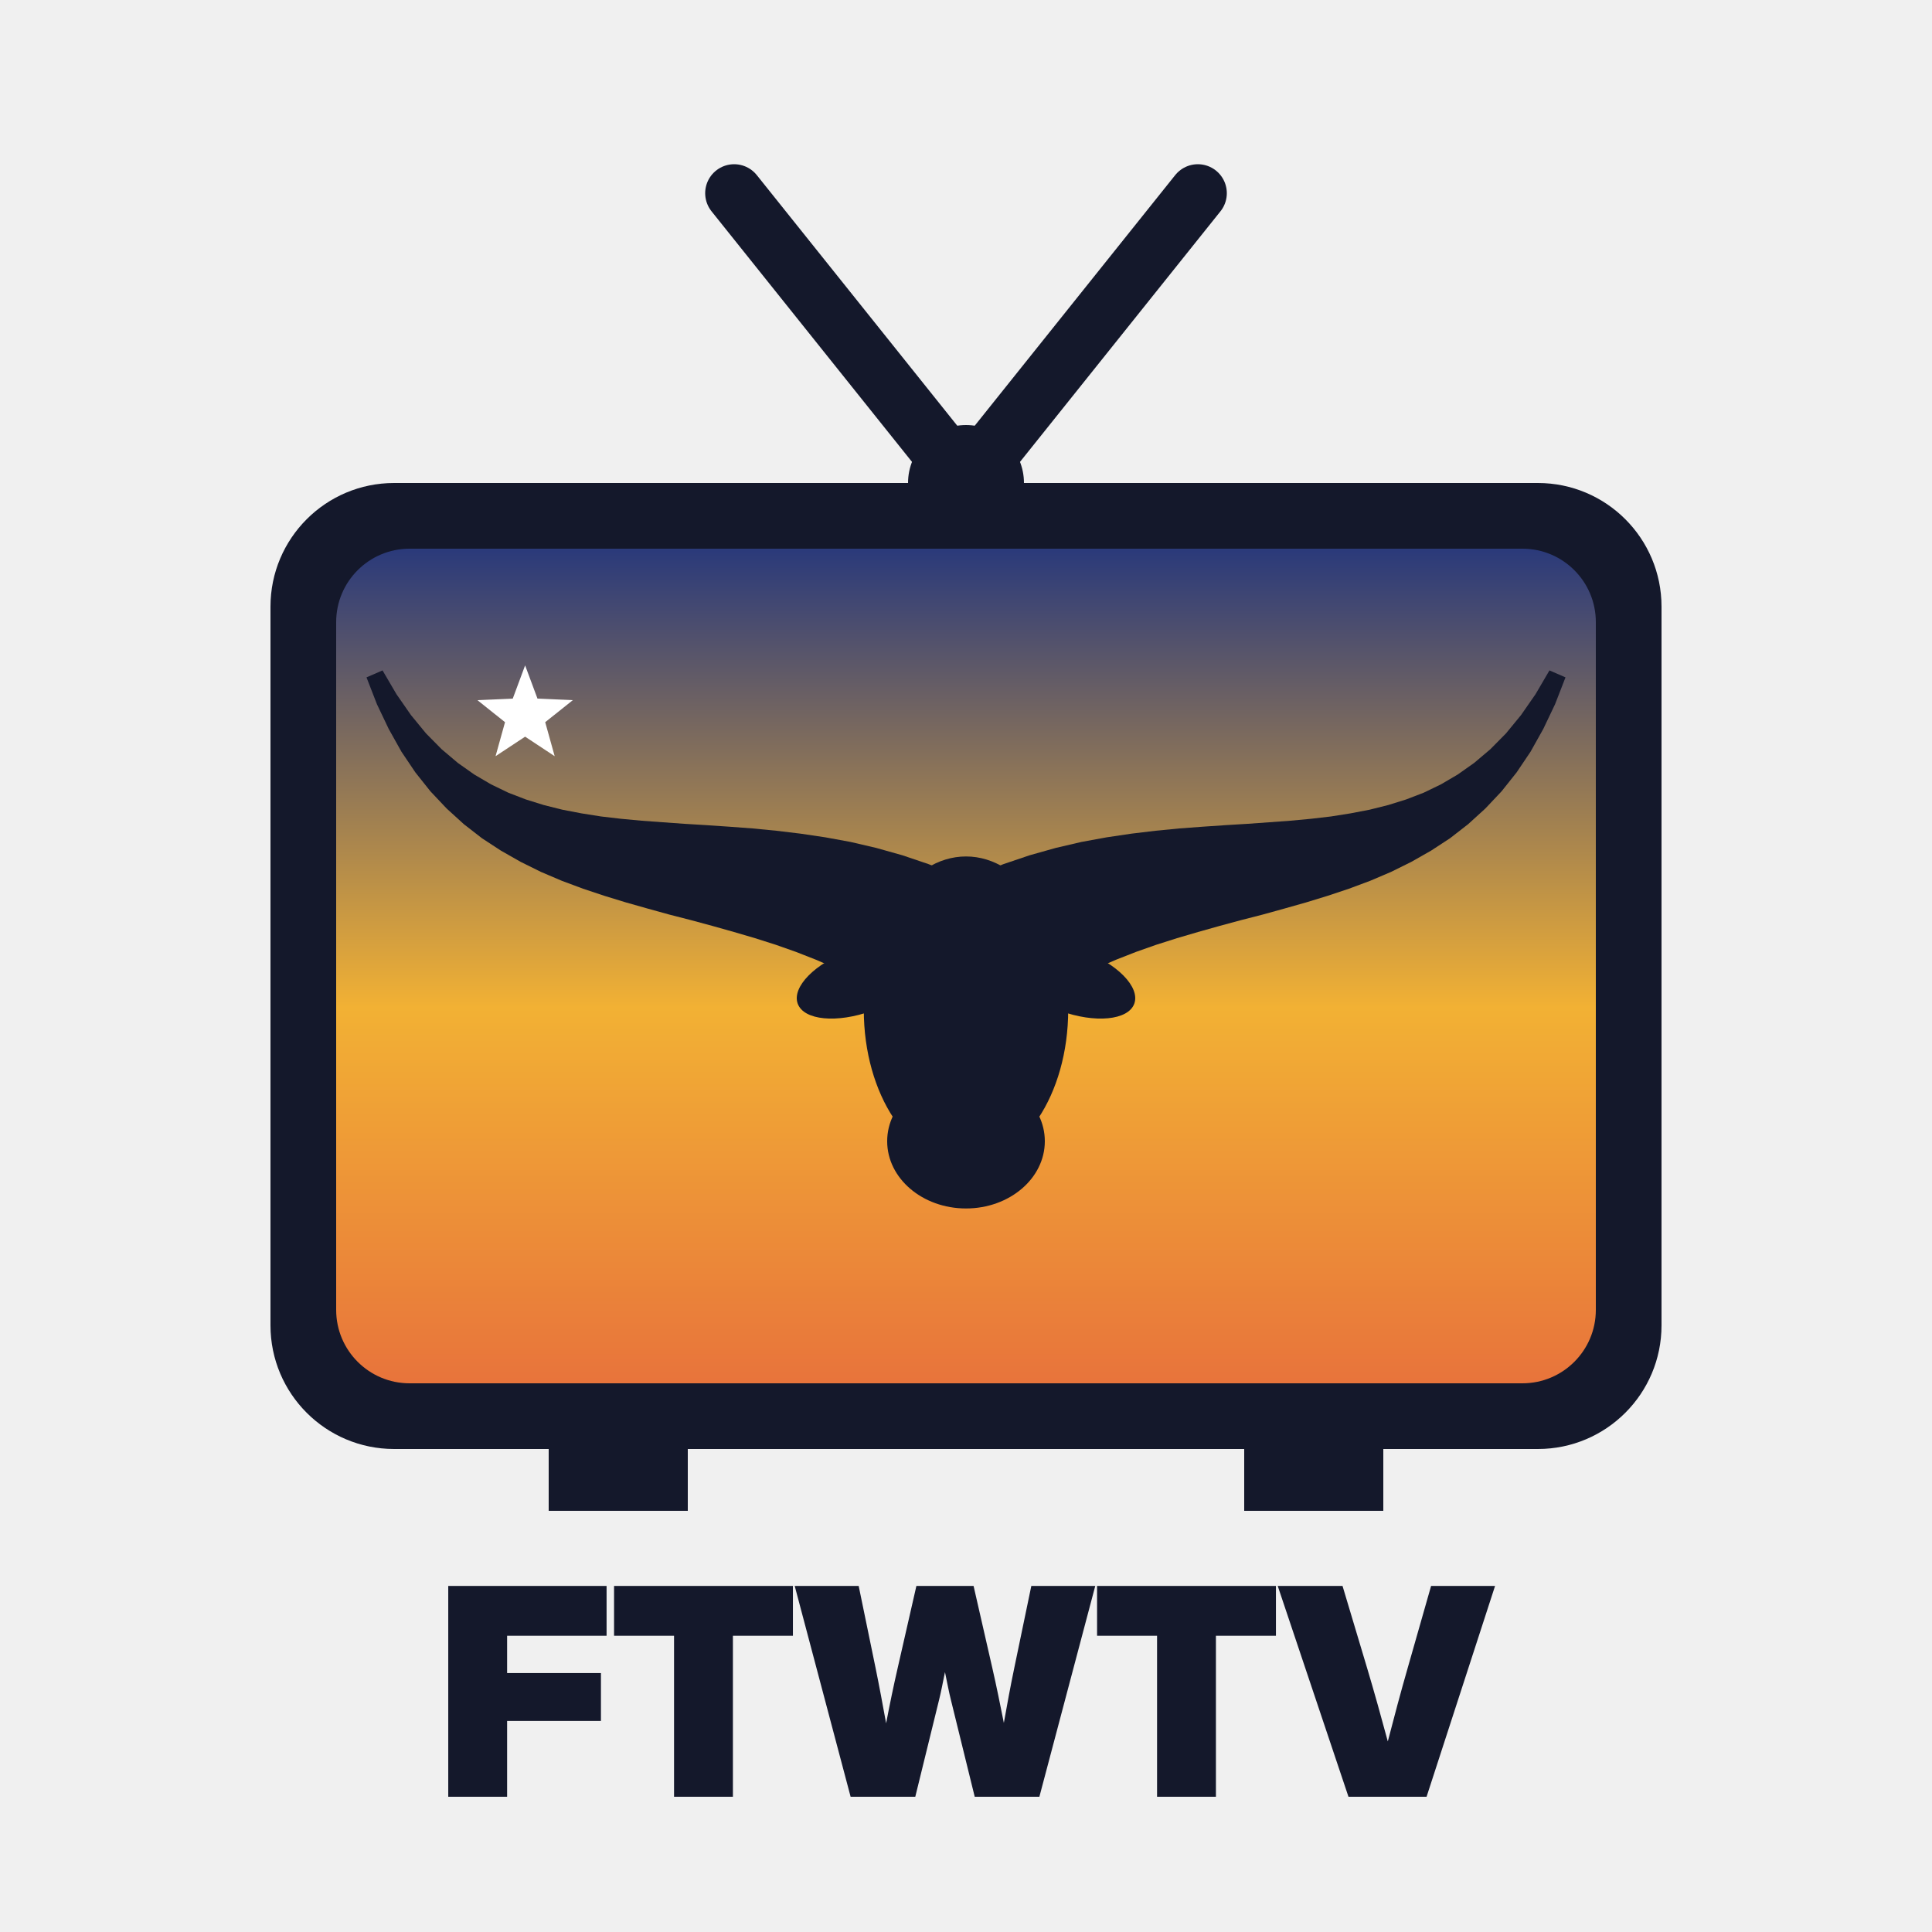
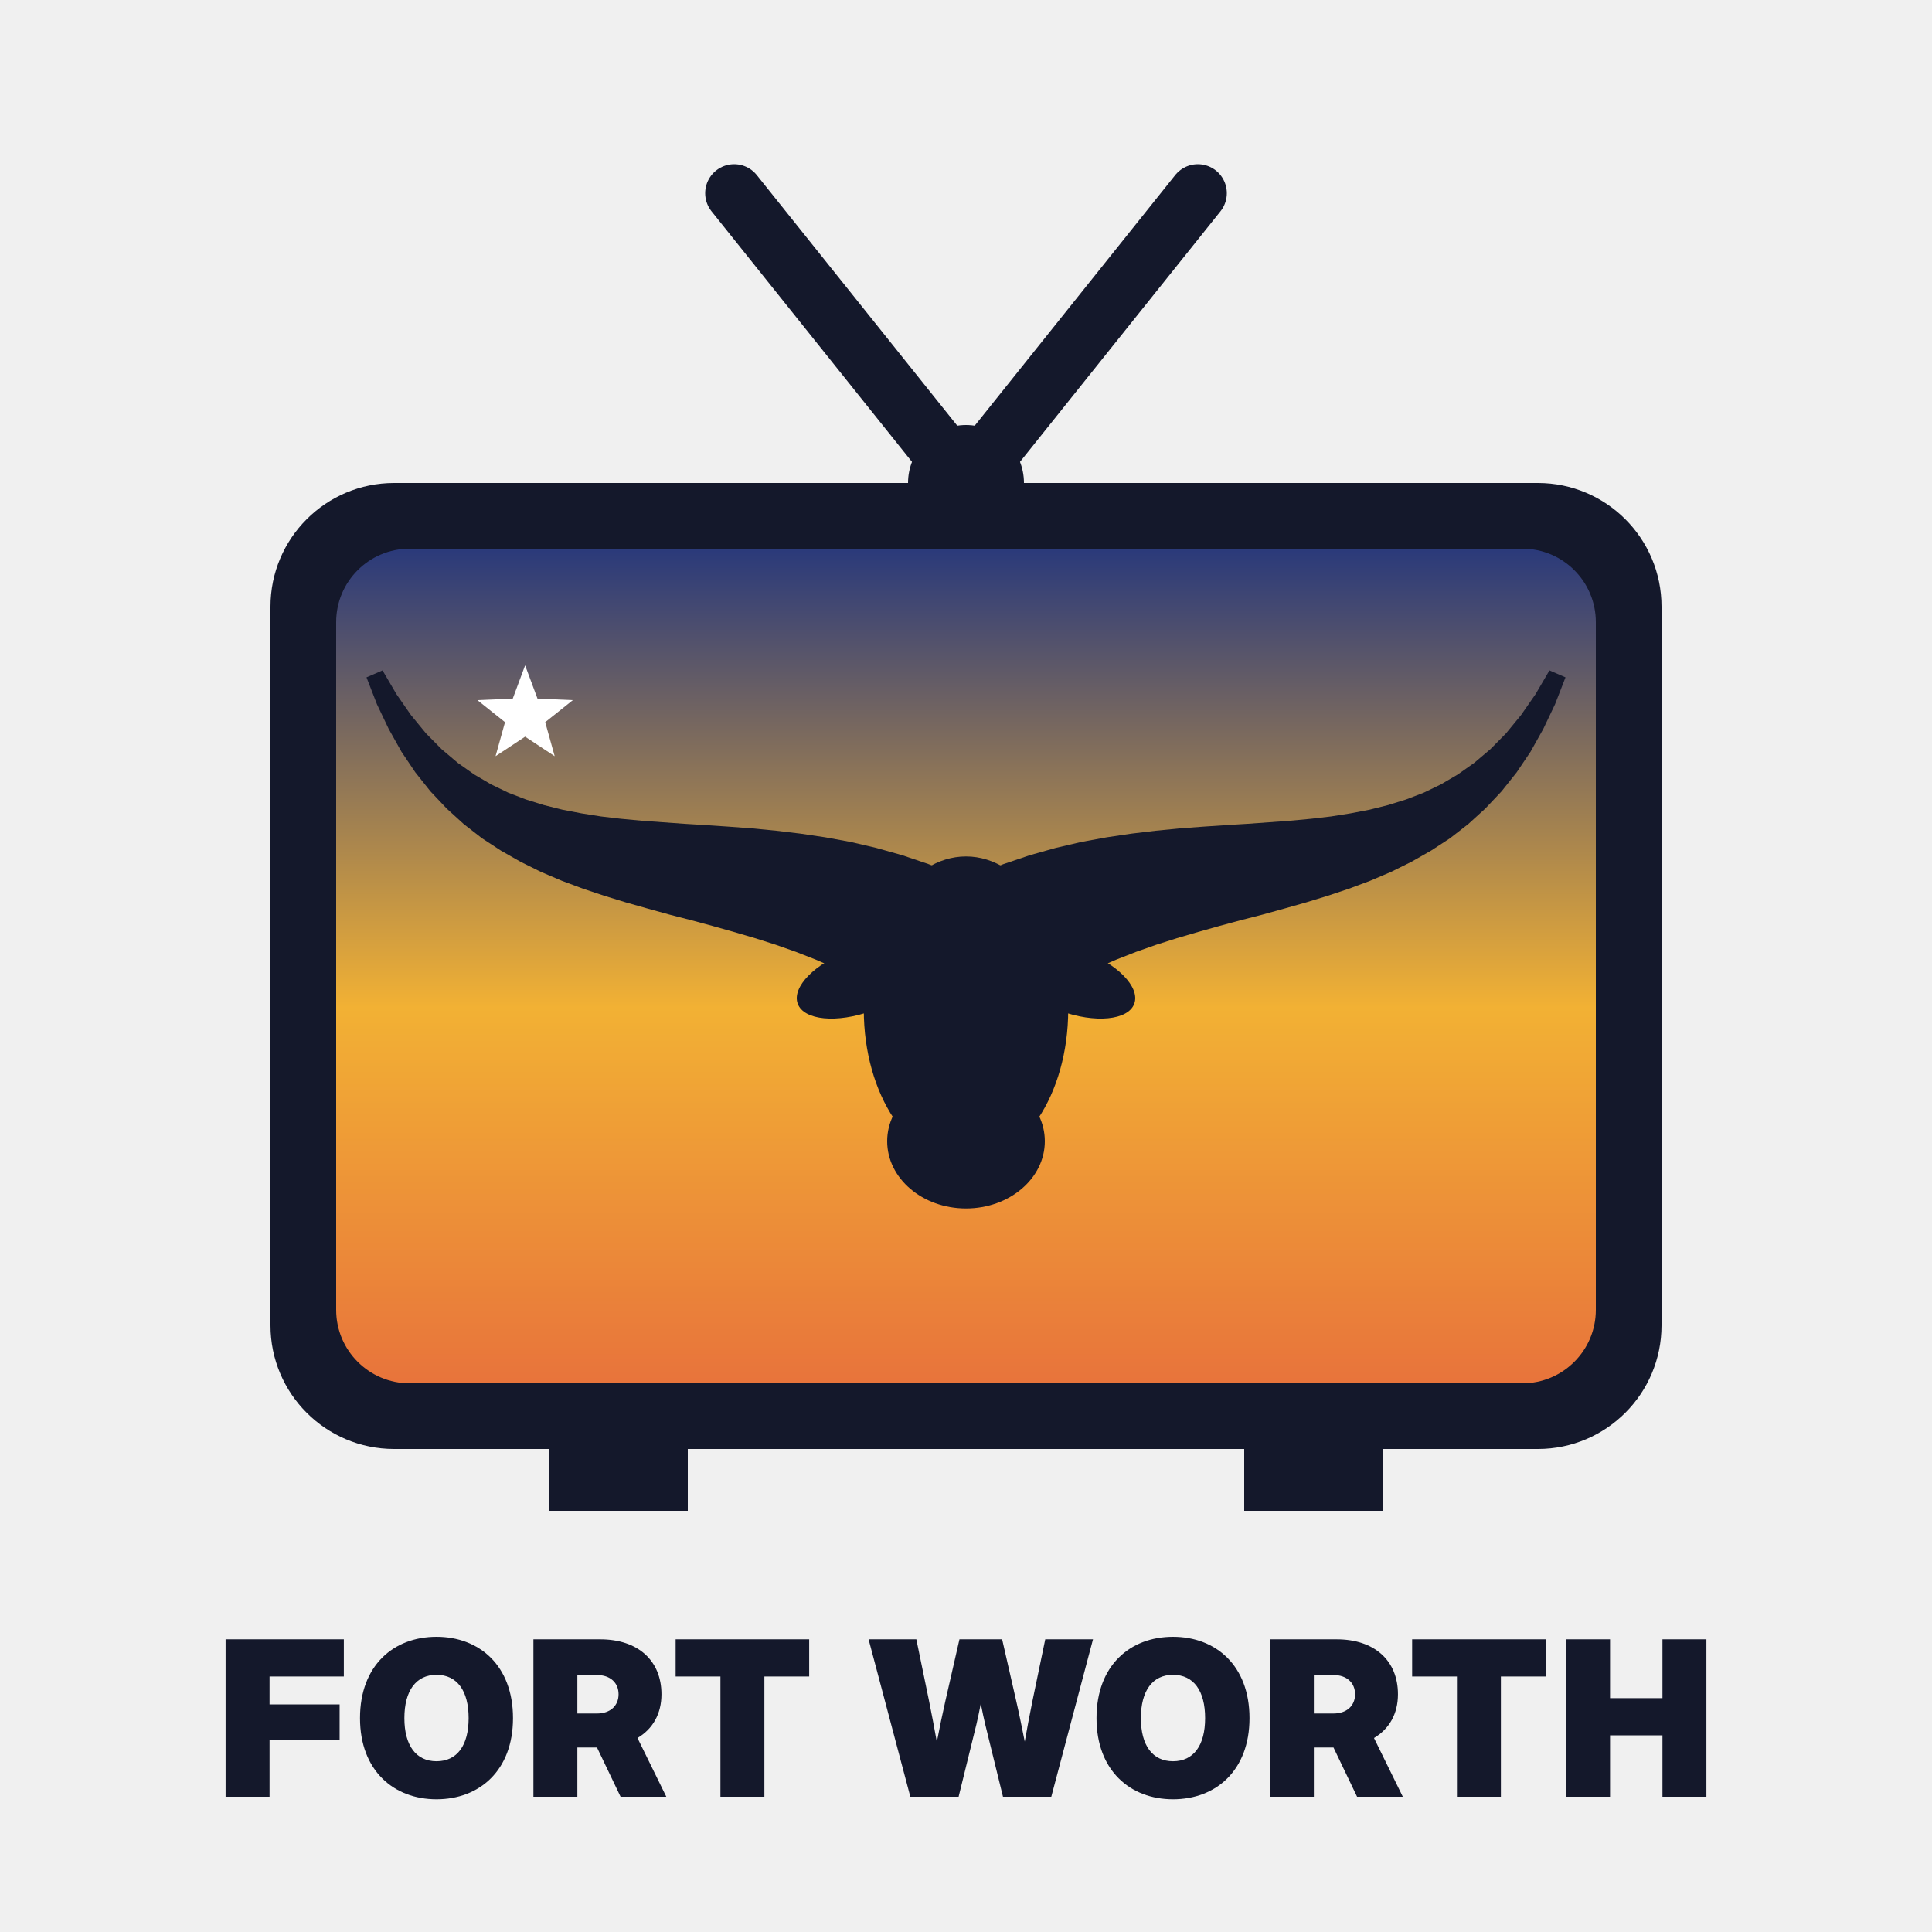
<svg xmlns="http://www.w3.org/2000/svg" viewBox="0 0 1000 1000" width="1000" height="1000">
  <defs>
    <linearGradient id="sun" x1="0" y1="0" x2="0" y2="1">
      <stop offset="0" stop-color="#2B3A7A" />
      <stop offset="0.55" stop-color="#F2B134" />
      <stop offset="1" stop-color="#E8743B" />
    </linearGradient>
  </defs>
  <rect x="140" y="250" width="720" height="500" rx="64" fill="#14182B" />
  <rect x="174" y="284" width="652" height="432" rx="38" fill="url(#sun)" />
  <polygon points="271.8,344.4 278.2,361.6 296.5,362.4 282.2,373.8 287.1,391.4 271.8,381.3 256.5,391.4 261.4,373.8 247.1,362.4 265.4,361.6" fill="#FFFFFF" />
  <g fill="#14182B">
    <polygon points="494.5,452.9 480.7,447.3 467.1,442.7 453.6,438.9 440.3,435.8 427.2,433.4 414.4,431.5 401.9,430.0 389.6,428.8 377.5,427.9 365.7,427.1 354.2,426.4 343.0,425.6 332.1,424.8 321.4,423.8 311.1,422.6 301.0,421.0 291.1,419.1 281.5,416.7 272.2,413.8 263.1,410.3 254.2,406.0 245.5,400.9 237.0,394.9 228.6,387.8 220.5,379.6 212.7,370.1 205.2,359.3 198.0,347.0 189.7,350.6 195.1,364.5 201.2,377.3 207.8,389.1 215.0,399.8 222.8,409.6 231.2,418.5 240.1,426.6 249.5,433.9 259.3,440.3 269.5,446.1 280.0,451.3 290.8,455.9 301.8,460.0 312.9,463.7 324.0,467.1 335.3,470.3 346.5,473.4 357.8,476.3 368.9,479.3 379.9,482.4 390.8,485.6 401.5,489.0 412.0,492.7 422.2,496.7 432.2,501.0 441.8,505.8 451.1,511.1 460.2,516.9" />
    <polygon points="539.8,516.9 548.9,511.1 558.2,505.8 567.8,501.0 577.8,496.7 588.0,492.7 598.5,489.0 609.2,485.6 620.1,482.4 631.1,479.3 642.2,476.3 653.5,473.4 664.7,470.3 676.0,467.1 687.1,463.7 698.2,460.0 709.2,455.9 720.0,451.3 730.5,446.1 740.7,440.3 750.5,433.9 759.9,426.6 768.8,418.5 777.2,409.6 785.0,399.8 792.2,389.1 798.8,377.3 804.9,364.5 810.3,350.6 802.0,347.0 794.8,359.3 787.3,370.1 779.5,379.6 771.4,387.8 763.0,394.9 754.5,400.9 745.8,406.0 736.9,410.3 727.8,413.8 718.5,416.7 708.9,419.1 699.0,421.0 688.9,422.6 678.6,423.8 667.9,424.8 657.0,425.6 645.8,426.4 634.3,427.1 622.5,427.9 610.4,428.8 598.1,430.0 585.6,431.5 572.8,433.4 559.7,435.8 546.4,438.9 532.9,442.7 519.3,447.3 505.5,452.9" />
    <ellipse cx="445.6" cy="507.6" rx="34.8" ry="16.6" transform="rotate(-20 445.6 507.6)" />
    <ellipse cx="554.4" cy="507.6" rx="34.8" ry="16.6" transform="rotate(20 554.4 507.6)" />
    <ellipse cx="500.0" cy="522.7" rx="52.9" ry="79.4" />
    <ellipse cx="500.0" cy="590.7" rx="40.8" ry="34.8" />
  </g>
  <rect x="284" y="748" width="72" height="34" fill="#14182B" />
  <rect x="644" y="748" width="72" height="34" fill="#14182B" />
  <g stroke="#14182B" stroke-width="30" stroke-linecap="round" fill="none">
    <path d="M 500 250 L 380 100" />
    <path d="M 500 250 L 620 100" />
  </g>
  <circle cx="500" cy="250" r="30" fill="#14182B" />
-   <text x="500" y="930" text-anchor="middle" font-family="Inter Display, Inter, Liberation Sans, Arial, sans-serif" font-weight="900" font-size="150" letter-spacing="-2" fill="#14182B">FTWTV</text>
+   <text x="500" y="930" text-anchor="middle" font-family="Inter Display, Inter, Liberation Sans, Arial, sans-serif" font-weight="900" font-size="112" letter-spacing="4" fill="#14182B">FORT WORTH</text>
</svg>
